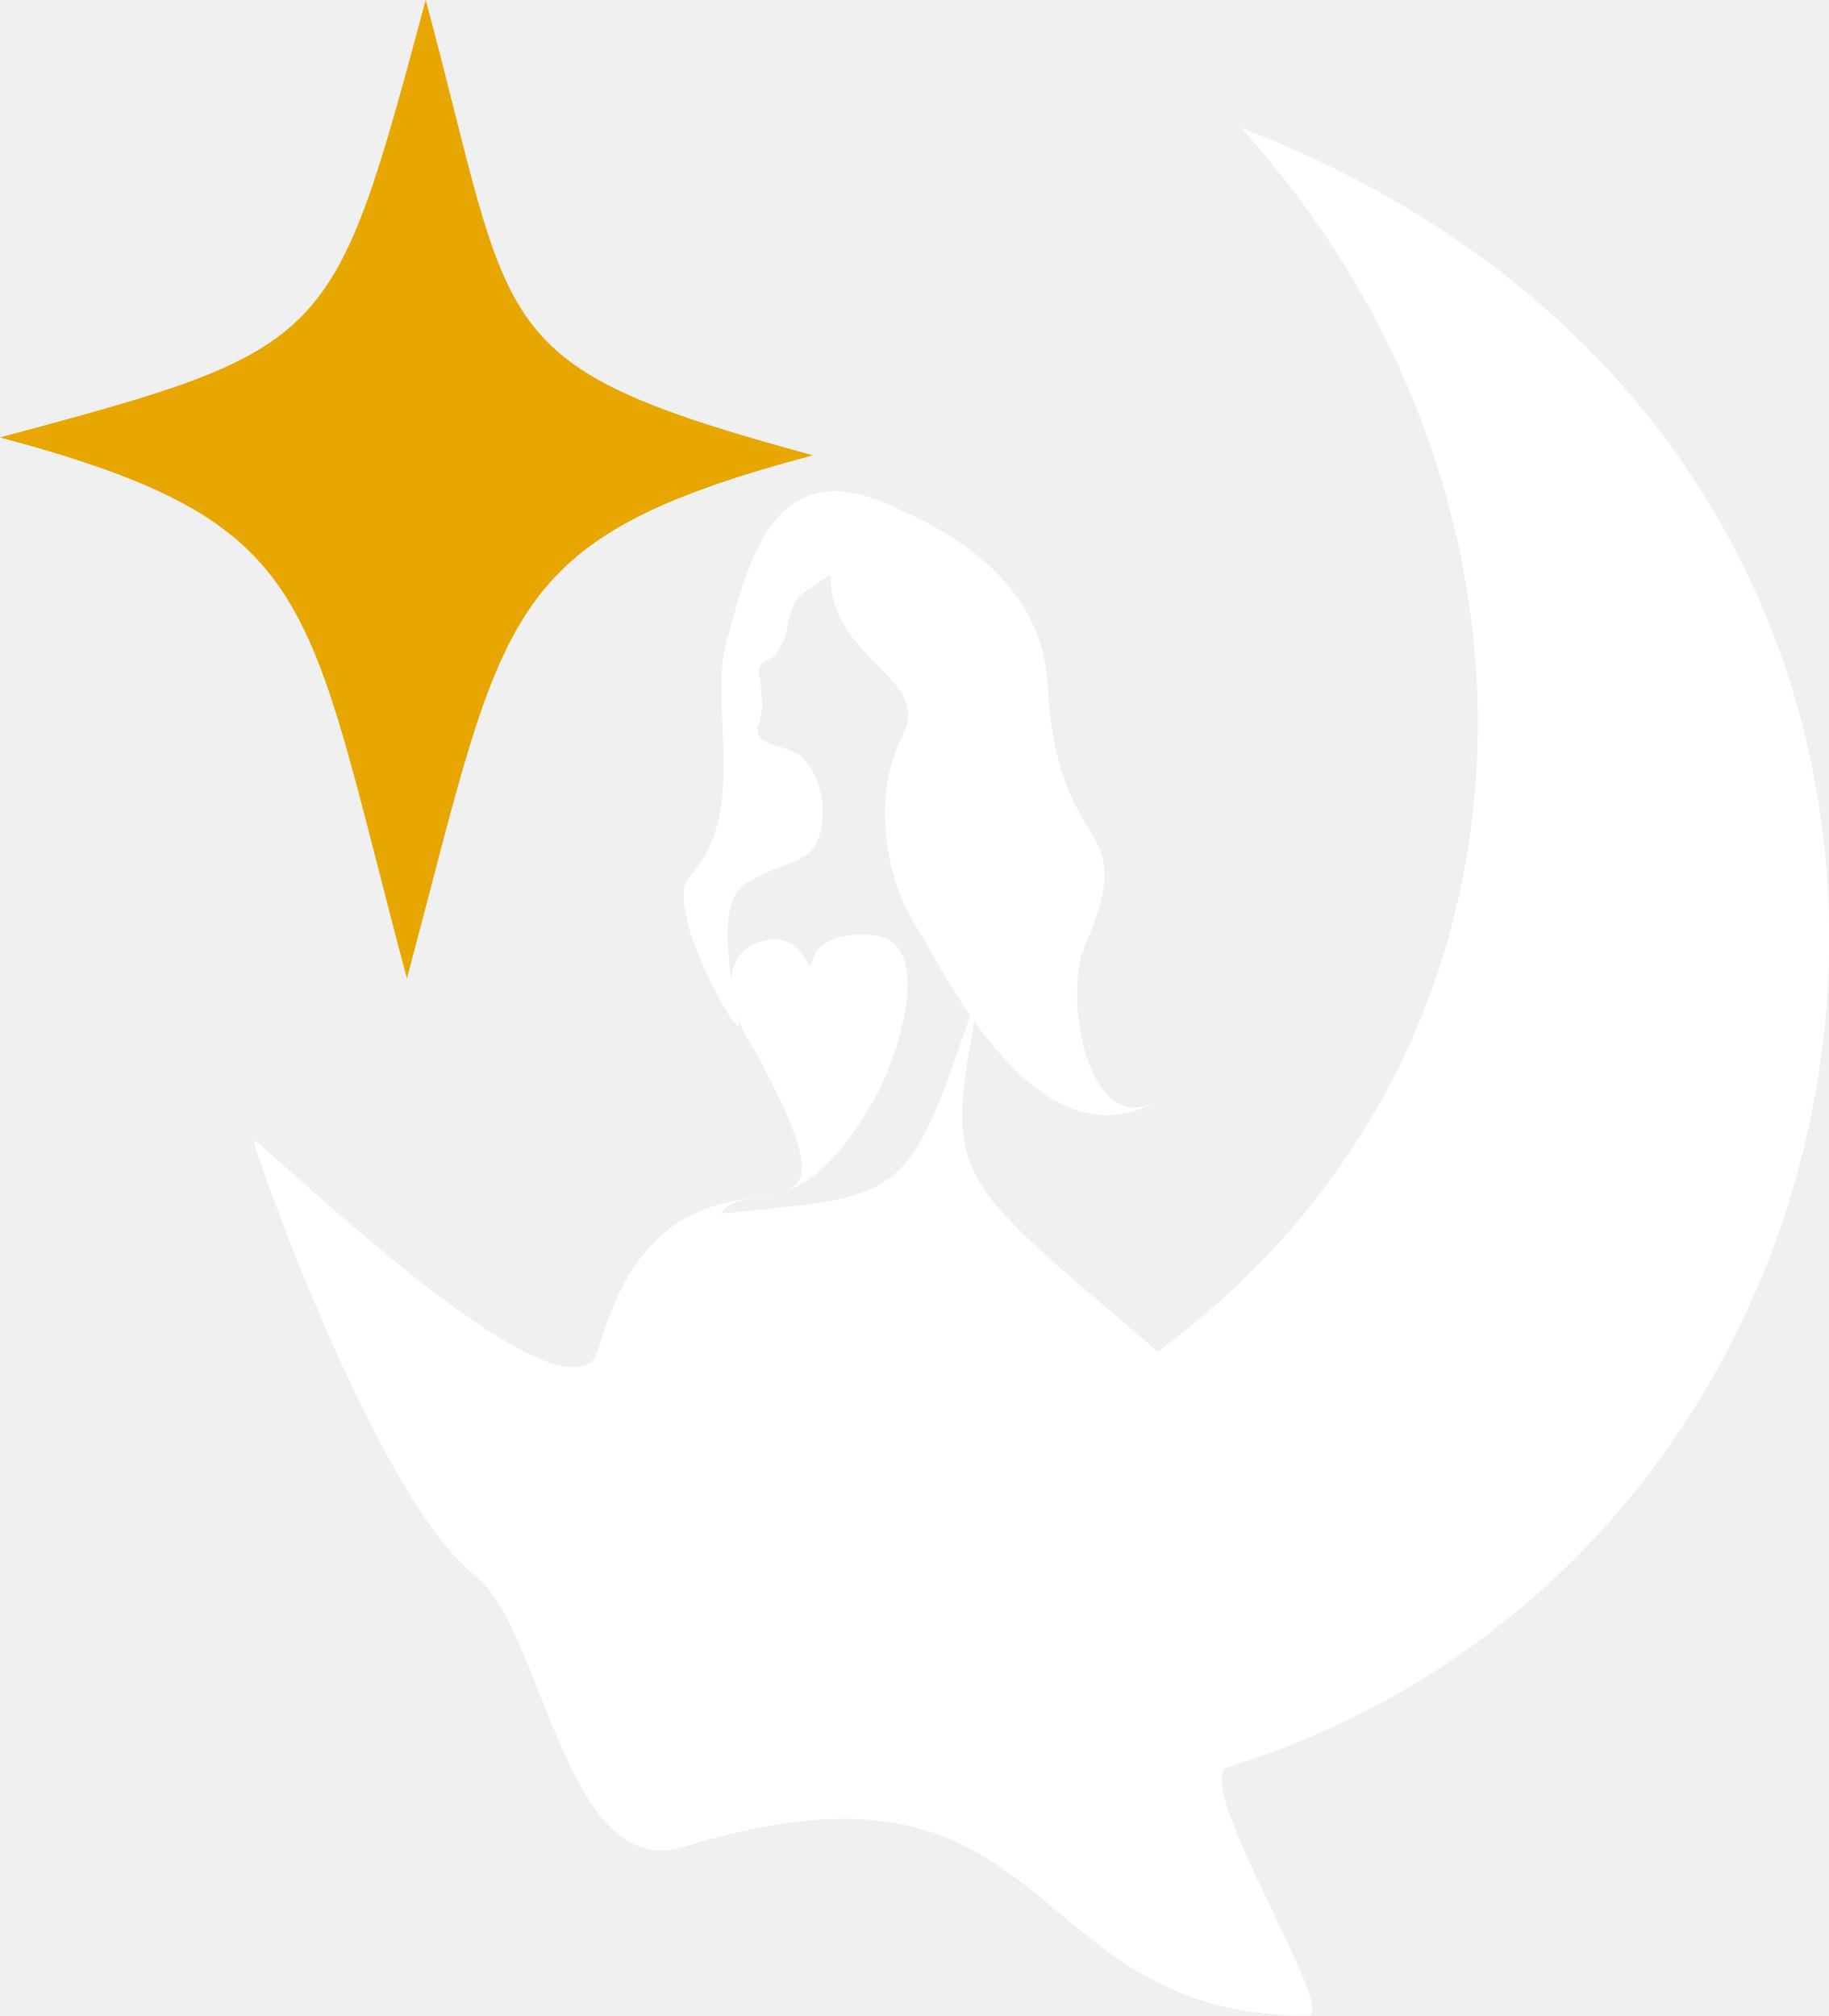
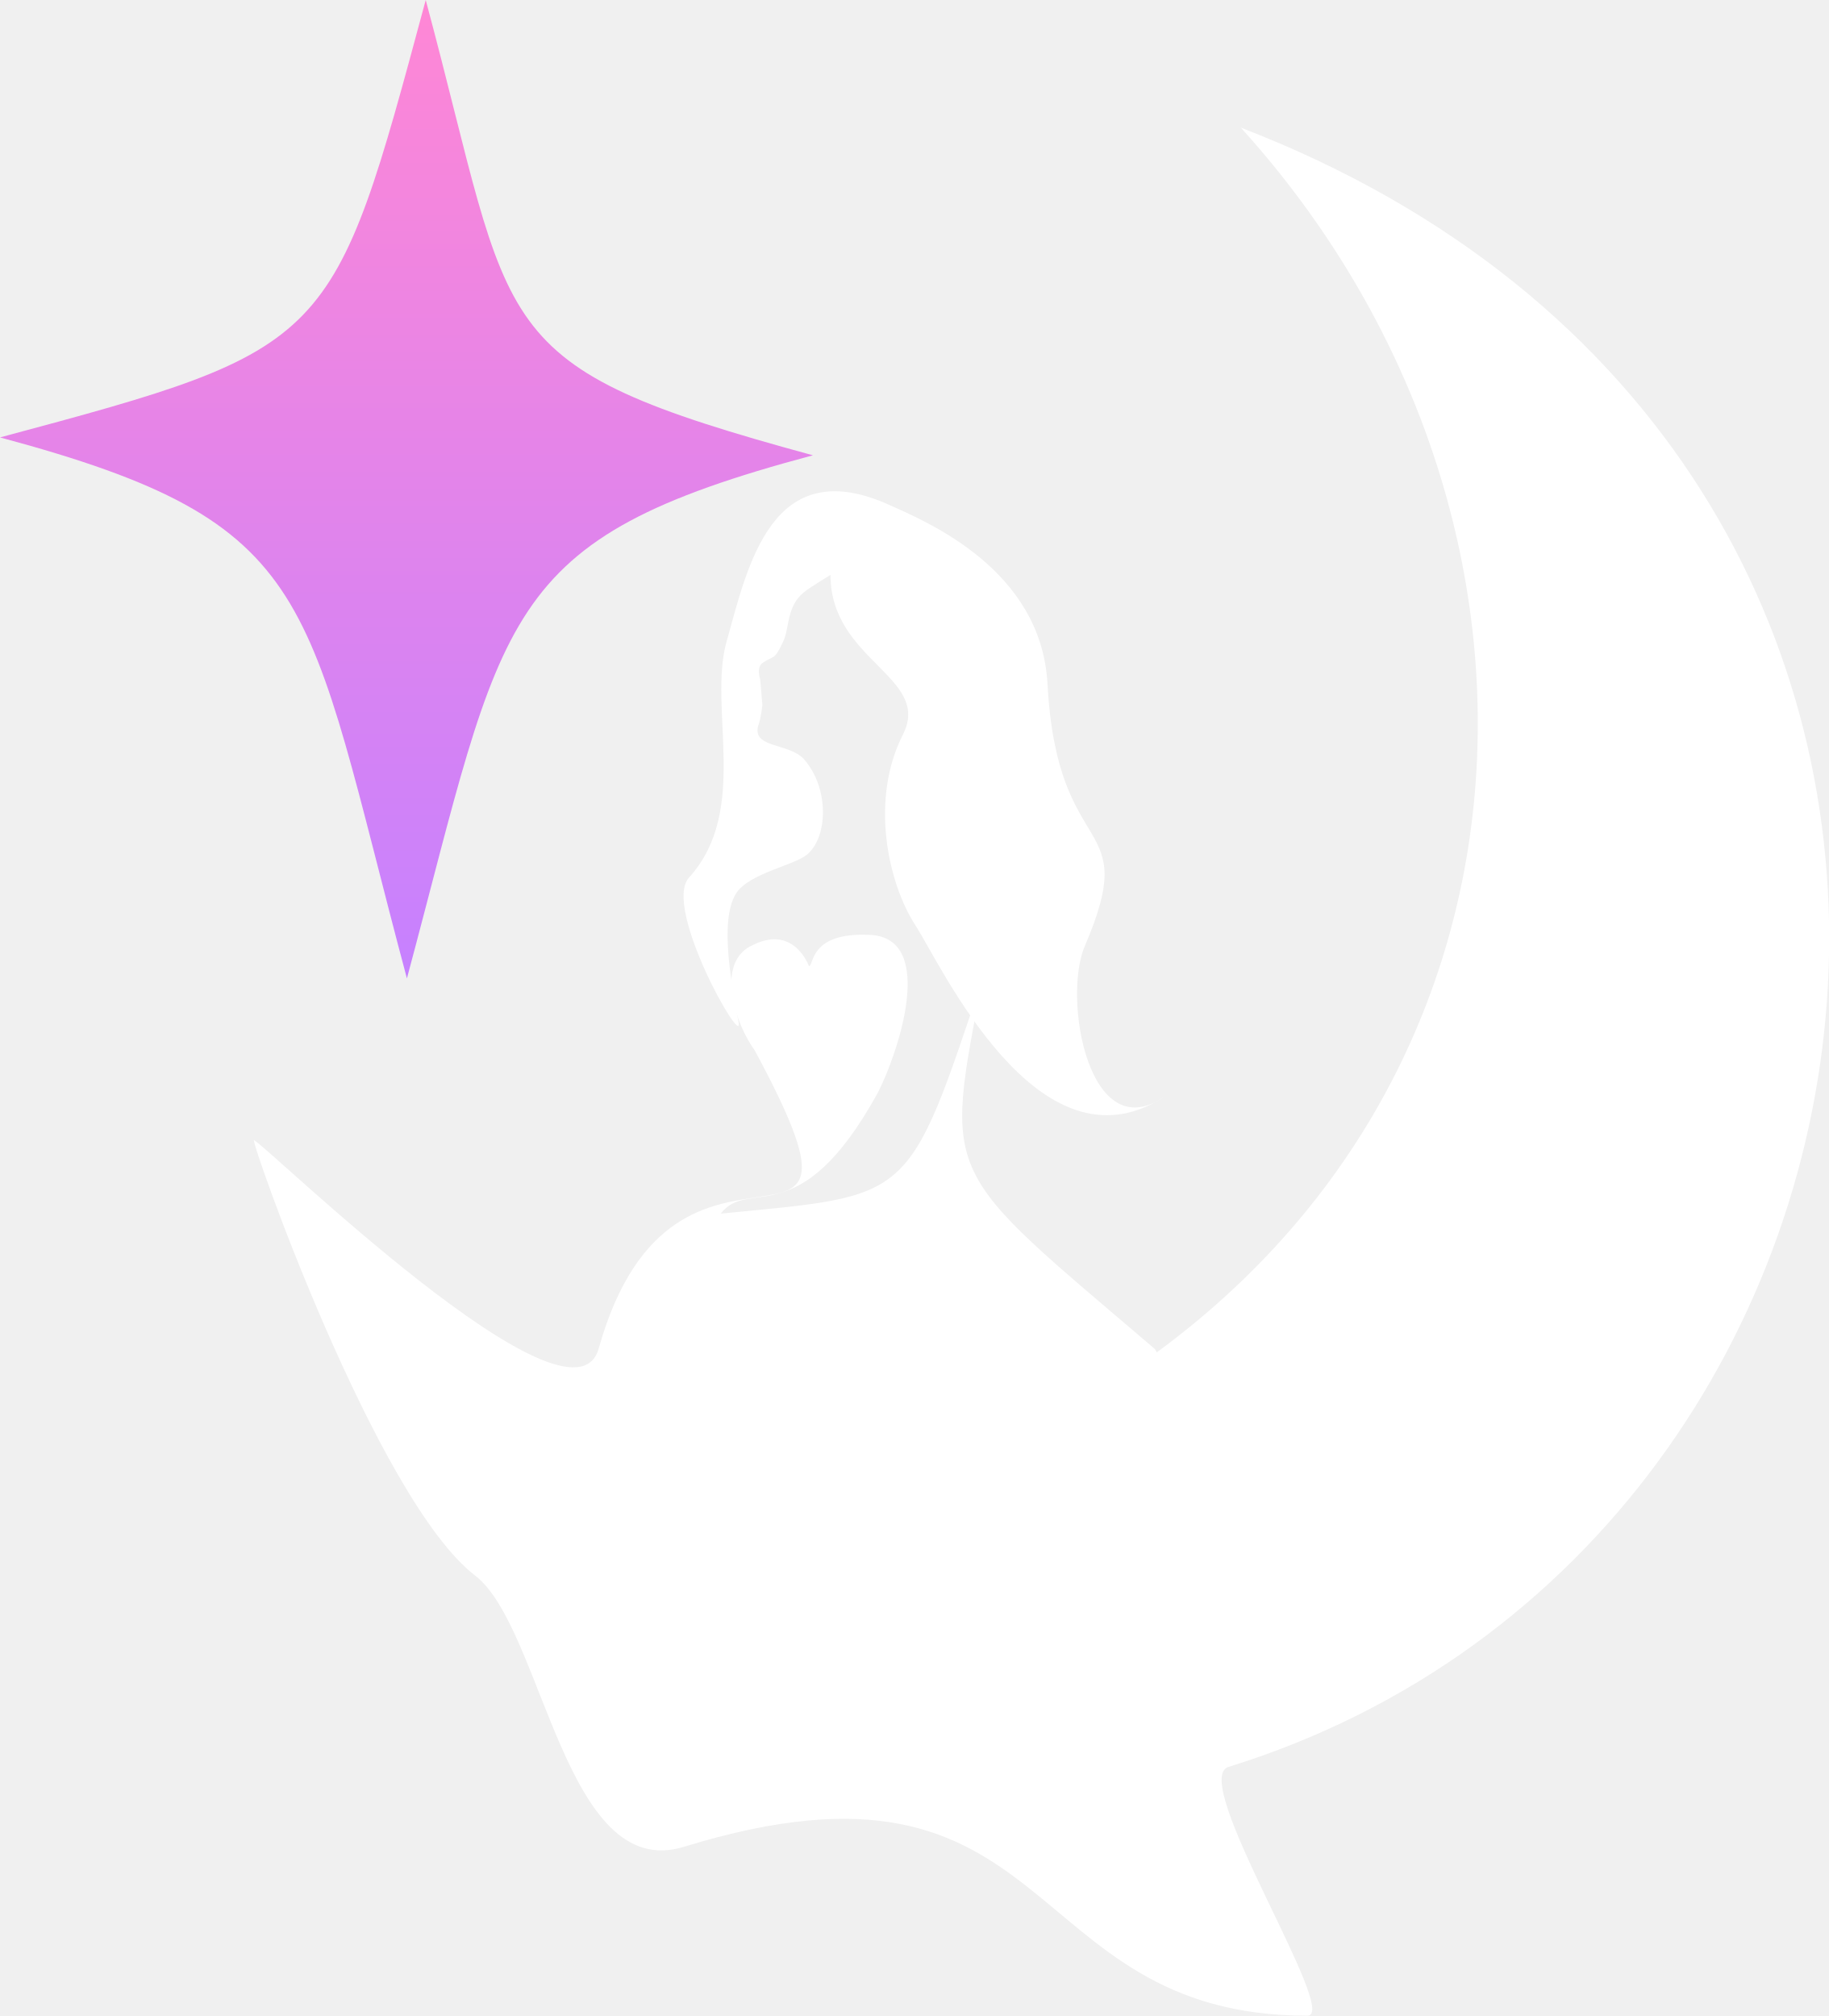
<svg xmlns="http://www.w3.org/2000/svg" id="Layer_2" viewBox="0 0 59.33 65.4">
  <defs>
    <style>
      .cls-1 {
-         fill: #fff;
+         fill: url(#linear-gradient);
      }

      .cls-2 {
-         fill: #e8a600;
+         fill: #fff;
      }
    </style>
+     <linearGradient id="linear-gradient" x1="13.18" y1="0" x2="13.18" y2="31.74" gradientUnits="userSpaceOnUse">
+       <stop offset="0" stop-color="#ff87d5" />
+       <stop offset="1" stop-color="#c681ff" />
+     </linearGradient>
  </defs>
  <g id="invert_x5F_logo">
    <g>
-       <path class="cls-2" d="M26.37,14.77c-10.27,2.74-9.98,5.07-13.17,16.97-3.33-12.46-2.77-14.75-13.2-17.55,10.82-2.9,10.79-2.97,13.81-14.19,2.94,10.93,1.79,11.84,12.56,14.77Z" />
-       <path class="cls-1" d="M24.73,22.86c0,.05-.05.43-.11.61-.31.82.97.61,1.46,1.16.83.94.78,2.54.09,3.1-.43.35-1.87.6-2.29,1.25-.58.9-.1,3.18.08,4.19.16.89-2.48-3.74-1.61-4.7,1.98-2.18.61-5.49,1.22-7.66.69-2.46,1.46-6.17,5.3-4.42,1.17.53,4.91,2.07,5.11,5.8.32,5.89,3.07,4.17,1.21,8.5-.73,1.7.13,6.55,2.56,4.9-4.07,2.62-7.22-4.29-8.06-5.58-.88-1.36-1.48-4.06-.4-6.18.95-1.87-2.35-2.39-2.35-5.18,0,0-.68.41-.87.57-.56.46-.46,1.16-.66,1.58-.3.66-.31.45-.68.71-.13.1-.14.3-.07.53" />
-       <path class="cls-1" d="M24.32,30.71c1.42-.79,1.92.63,1.92.63.17.02-.02-1.12,2-1.01,2.16.12.88,3.86.24,5.11-2.55,4.65-4.18,2.73-5.1,3.93,6.21-.61,6.05-.3,8.51-7.69-1.29,6.68-1.37,6.15,5.57,12.08,1.86,2.99-5.83,4.72-1.64,1.27,14.96-9.41,15.63-28.54,4.43-40.89,27.65,10.65,23.27,45.84-.4,53.18-1.31.41,3.65,8.07,2.56,8.07-9.47,0-7.94-9.26-20.22-5.48-3.88,1.2-4.57-7.11-6.78-8.8-3.2-2.46-7.31-14.16-7.17-14.12.33.09,10.3,9.86,11.18,6.76,2.49-8.87,9.72-1.03,5.06-9.68-.64-.88-1.25-2.76-.15-3.37Z" />
+       <path class="cls-1" d="M26.37,14.77c-10.27,2.74-9.98,5.07-13.17,16.97-3.33-12.46-2.77-14.75-13.2-17.55,10.82-2.9,10.79-2.97,13.81-14.19,2.94,10.93,1.79,11.84,12.56,14.77Z" />
+       <path class="cls-2" d="M24.73,22.86c0,.05-.05.43-.11.61-.31.82.97.61,1.46,1.16.83.94.78,2.54.09,3.1-.43.35-1.87.6-2.29,1.25-.58.9-.1,3.18.08,4.19.16.89-2.48-3.74-1.61-4.7,1.98-2.18.61-5.49,1.22-7.66.69-2.46,1.46-6.17,5.3-4.42,1.17.53,4.91,2.07,5.11,5.8.32,5.89,3.07,4.17,1.21,8.5-.73,1.7.13,6.55,2.56,4.9-4.07,2.62-7.22-4.29-8.06-5.58-.88-1.36-1.48-4.06-.4-6.18.95-1.87-2.35-2.39-2.35-5.18,0,0-.68.41-.87.57-.56.46-.46,1.16-.66,1.58-.3.66-.31.45-.68.71-.13.1-.14.3-.07.53" />
+       <path class="cls-2" d="M24.32,30.71c1.42-.79,1.92.63,1.92.63.17.02-.02-1.12,2-1.01,2.16.12.88,3.86.24,5.11-2.55,4.65-4.18,2.73-5.1,3.93,6.21-.61,6.05-.3,8.51-7.69-1.29,6.68-1.37,6.15,5.57,12.08,1.86,2.99-5.83,4.72-1.64,1.27,14.96-9.41,15.63-28.54,4.43-40.89,27.65,10.65,23.27,45.84-.4,53.18-1.31.41,3.65,8.07,2.56,8.07-9.47,0-7.94-9.26-20.22-5.48-3.88,1.2-4.57-7.11-6.78-8.8-3.2-2.46-7.31-14.16-7.17-14.12.33.09,10.3,9.86,11.18,6.76,2.49-8.87,9.72-1.03,5.06-9.68-.64-.88-1.25-2.76-.15-3.37Z" />
    </g>
  </g>
</svg>
